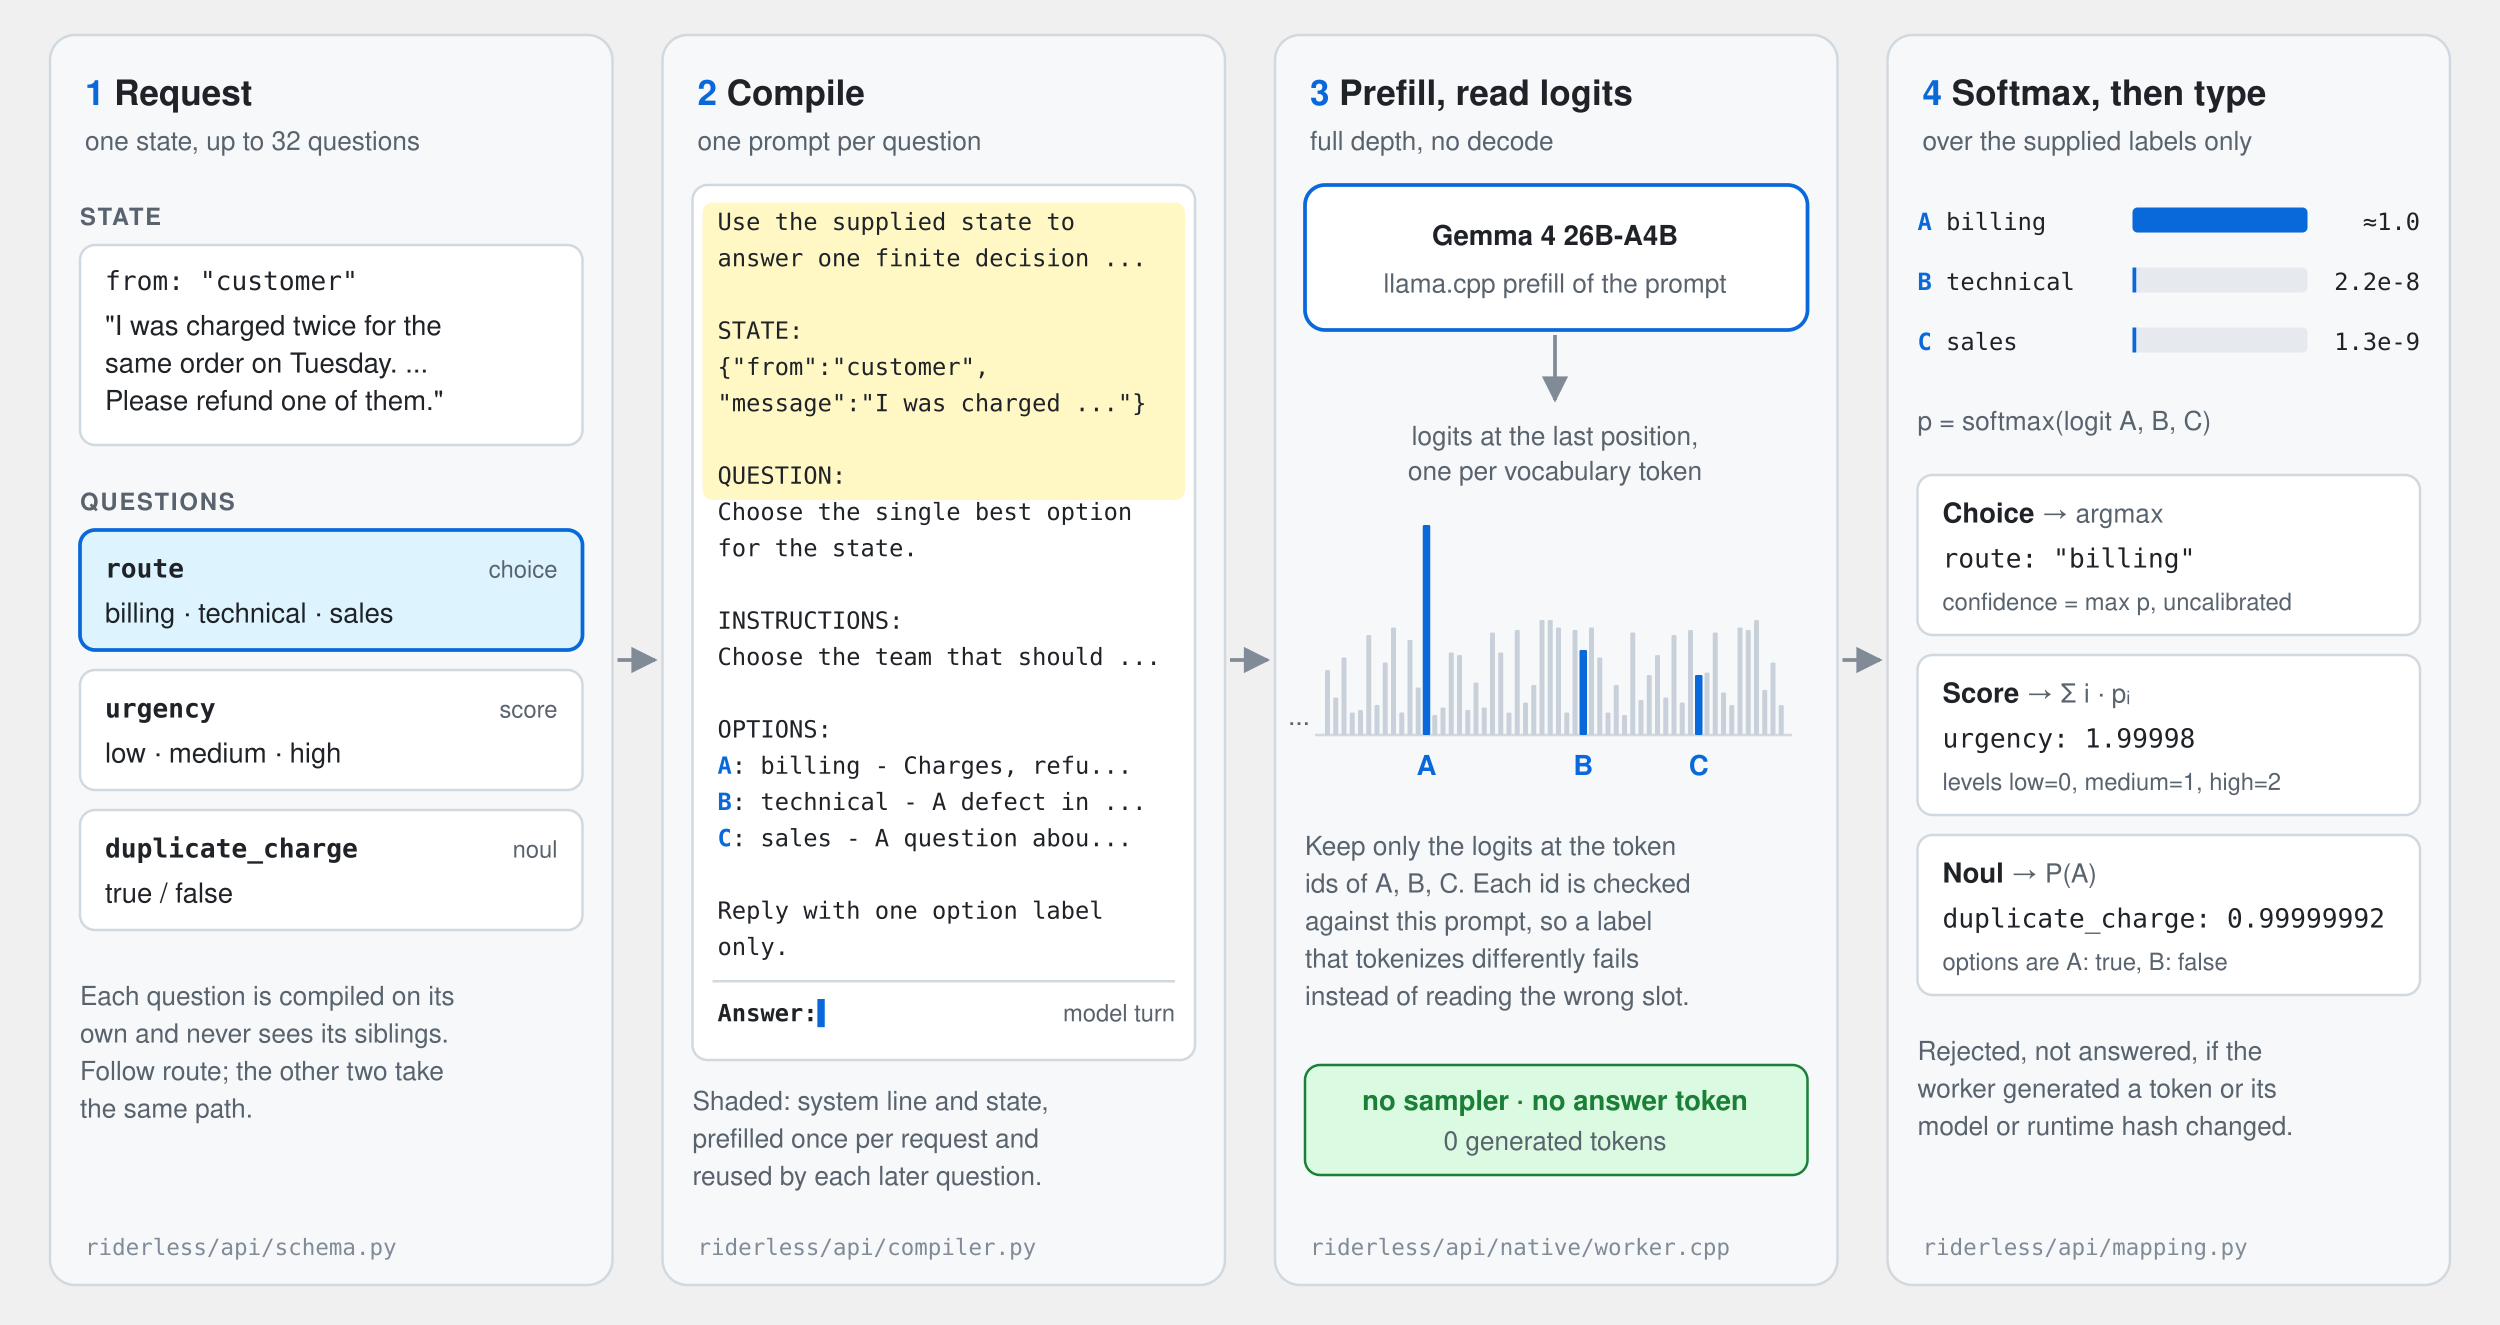
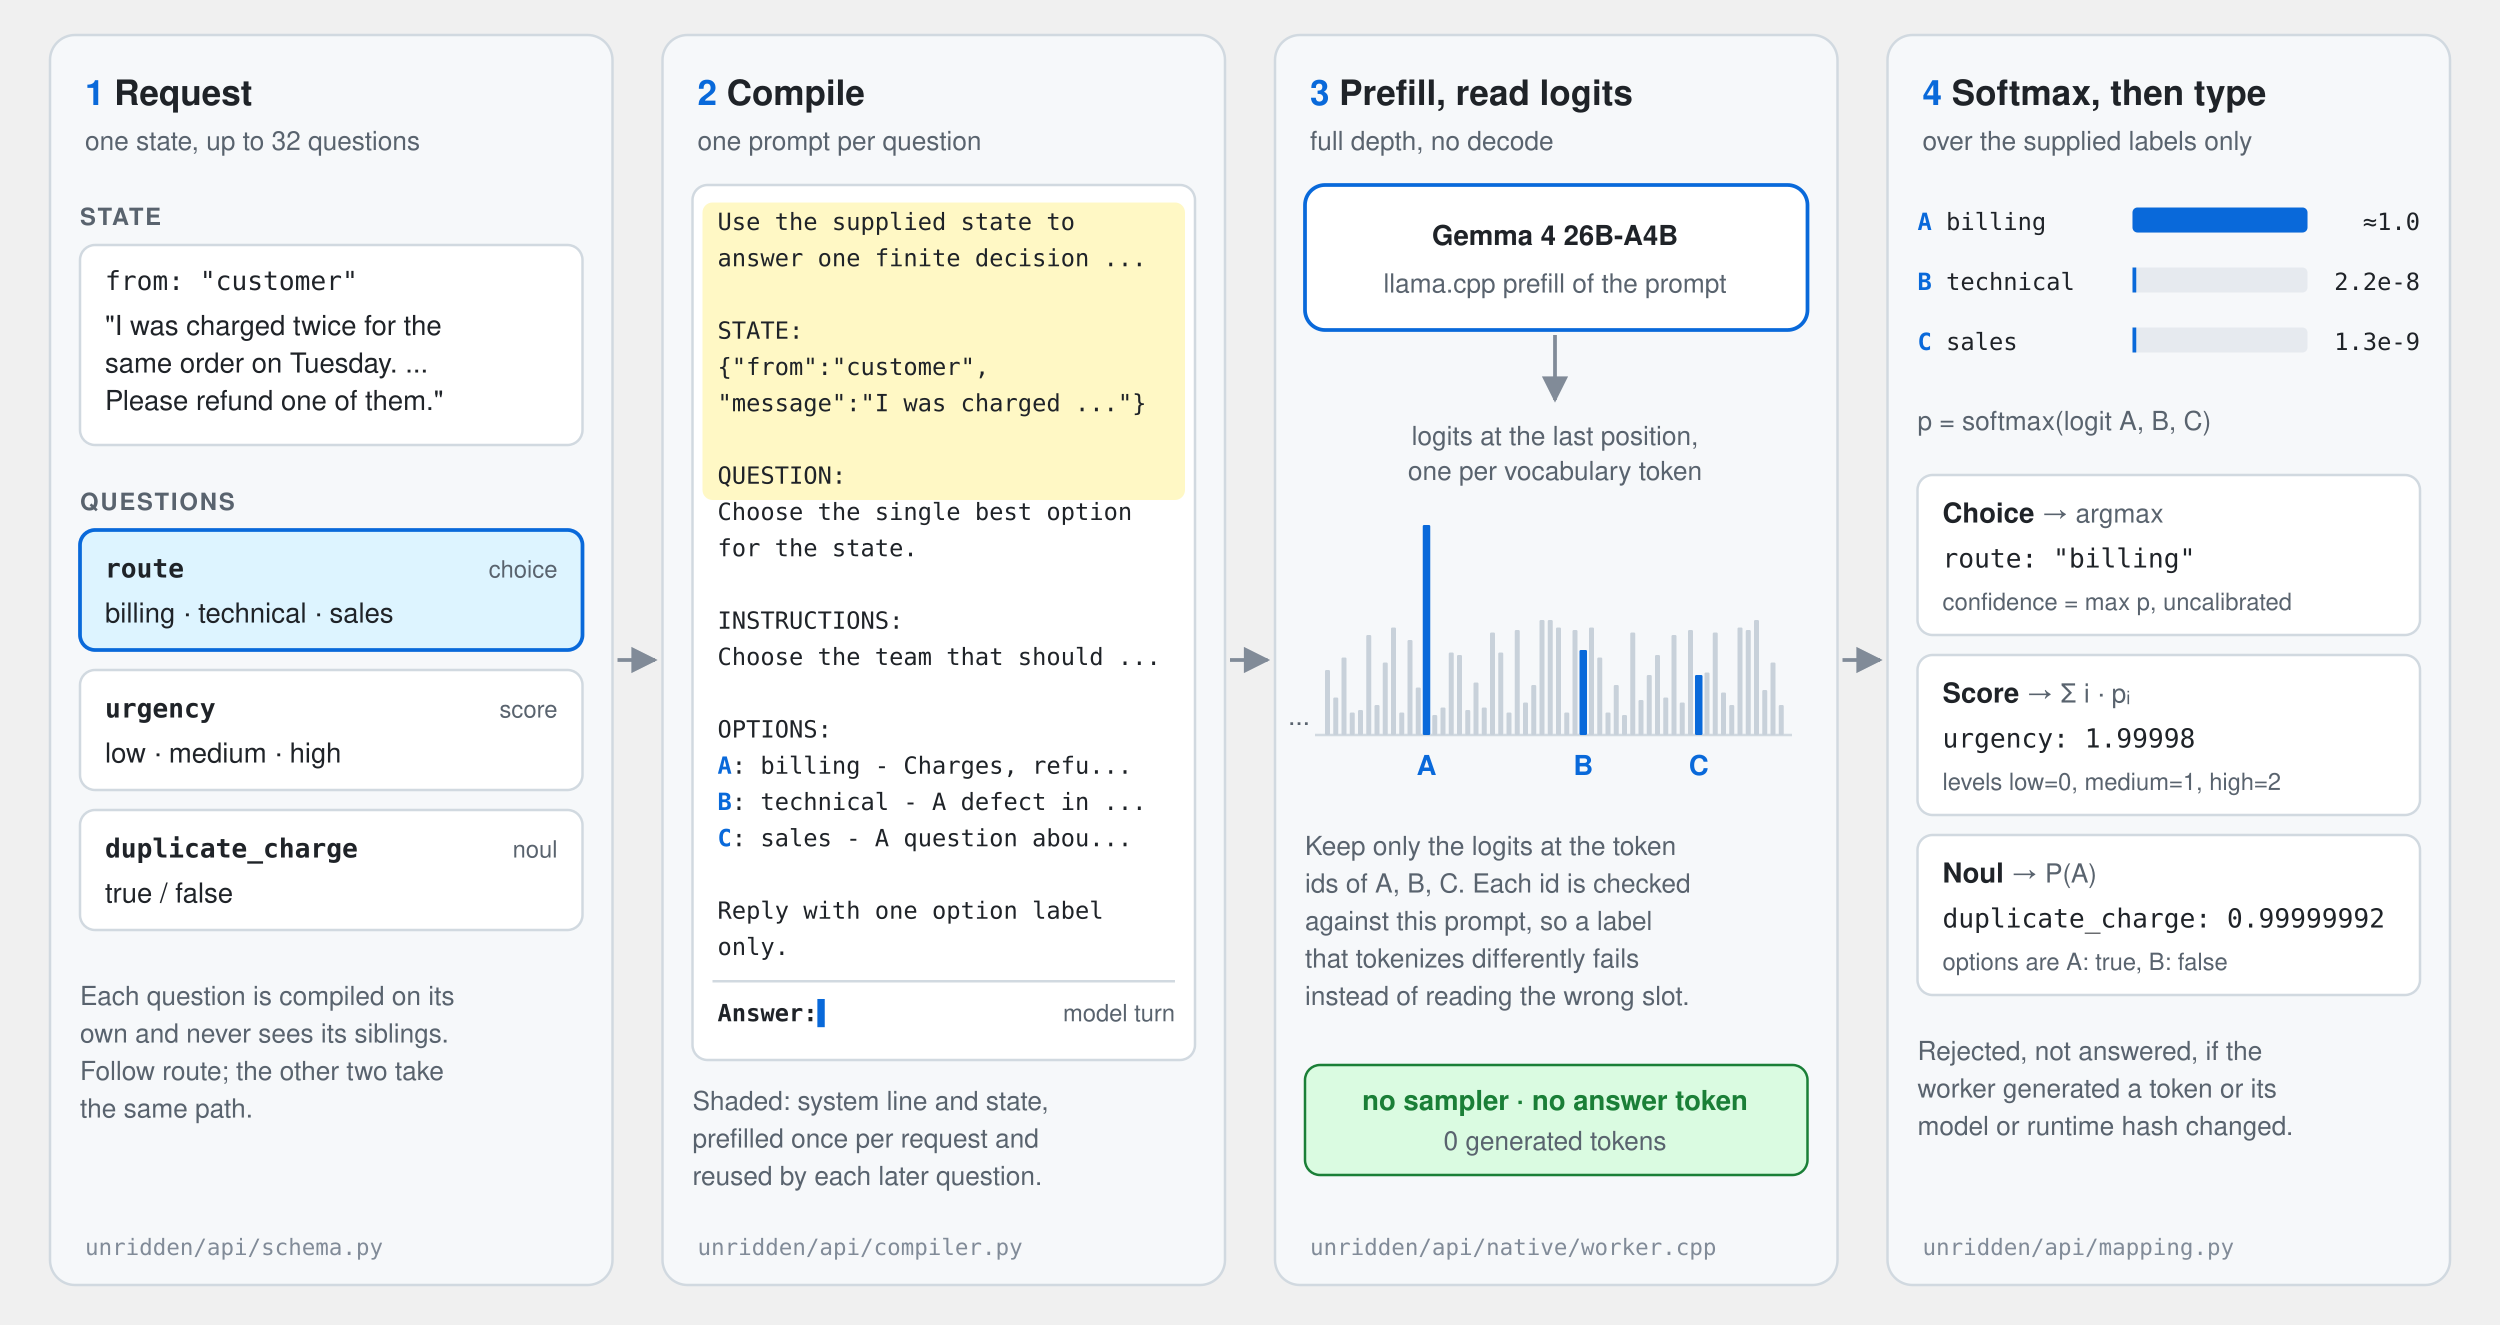
<svg xmlns="http://www.w3.org/2000/svg" viewBox="0 36 1000 530" width="1000" height="530" role="img" aria-labelledby="title desc">
  <style>
  text { font-family: -apple-system, BlinkMacSystemFont, "Segoe UI", Helvetica, Arial, sans-serif; fill: #1f2328; font-size: 11px; }
  .h { font-size: 14px; font-weight: 600; }
  .num { fill: #0969da; font-weight: 700; }
  .sub { fill: #59636e; font-size: 10.5px; font-weight: 400; }
  .cap { fill: #59636e; font-size: 9.5px; letter-spacing: 0.08em; font-weight: 600; }
  .note { fill: #59636e; font-size: 10.5px; }
  .src { fill: #818b98; font-size: 9px; font-family: ui-monospace, SFMono-Regular, Menlo, Consolas, monospace; }
  .mono, .pmono { font-family: ui-monospace, SFMono-Regular, Menlo, Consolas, monospace; }
  .mono { font-size: 10.5px; }
  .pmono { font-size: 9.5px; }
  .b { font-weight: 600; }
  .tag { fill: #59636e; font-size: 9.5px; }
  .lab { fill: #0969da; font-weight: 700; }
  .caret { fill: #0969da; }
  .good { fill: #1a7f37; }
  .panel { fill: #f6f8fa; stroke: #d1d9e0; }
  .box, .card { fill: #ffffff; stroke: #d1d9e0; }
  .card.hot { fill: #ddf4ff; stroke: #0969da; stroke-width: 1.5; }
  .model { fill: #ffffff; stroke: #0969da; stroke-width: 1.5; }
  .shared { fill: #fff8c5; }
  .rule { stroke: #d1d9e0; }
  .arrow { stroke: #818b98; stroke-width: 1.5; fill: none; }
  #ah path { fill: #818b98; }
  .vbar { fill: #c8d1da; }
  .lbar, .pbar { fill: #0969da; }
  .track { fill: #e6eaef; }
  .badge { fill: #dafbe1; stroke: #1a7f37; }
  @media (prefers-color-scheme: dark) {
    text { fill: #e6edf3; }
    .num, .lab, .caret { fill: #4493f8; }
    .sub, .cap, .note, .tag { fill: #9198a1; }
    .src { fill: #656c76; }
    .good { fill: #3fb950; }
    .panel { fill: #151b23; stroke: #3d444d; }
    .box, .card { fill: #0d1117; stroke: #3d444d; }
    .card.hot { fill: #0c2d6b; stroke: #4493f8; }
    .model { fill: #0d1117; stroke: #4493f8; }
    .shared { fill: #3b2e0a; }
    .rule { stroke: #3d444d; }
    .arrow { stroke: #656c76; }
    #ah path { fill: #656c76; }
    .vbar { fill: #3d444d; }
    .lbar, .pbar { fill: #4493f8; }
    .track { fill: #262c36; }
    .badge { fill: #0f2a19; stroke: #3fb950; }
  }
</style>
  <defs>
    <marker id="ah" viewBox="0 0 10 10" refX="9" refY="5" markerWidth="7" markerHeight="7" orient="auto-start-reverse">
      <path d="M0,0 L10,5 L0,10 z" />
    </marker>
  </defs>
  <line x1="247" y1="300" x2="262" y2="300" class="arrow" marker-end="url(#ah)" />
  <line x1="492" y1="300" x2="507" y2="300" class="arrow" marker-end="url(#ah)" />
  <line x1="737" y1="300" x2="752" y2="300" class="arrow" marker-end="url(#ah)" />
  <rect x="20" y="50" width="225" height="500" rx="10" class="panel" />
  <text x="34" y="78" class="h">
    <tspan class="num">1</tspan>  Request</text>
  <text x="34" y="96" class="sub">one state, up to 32 questions</text>
-   <text x="34" y="538" class="src">riderless/api/schema.py</text>
+   <text x="34" y="538" class="src">unridden/api/schema.py</text>
  <text x="32" y="126" class="cap">STATE</text>
  <rect x="32" y="134" width="201" height="80" rx="6" class="box" />
  <text x="42" y="152" class="mono">from: "customer"</text>
  <text x="42" y="170" class="body">"I was charged twice for the</text>
  <text x="42" y="185" class="body">same order on Tuesday. ...</text>
  <text x="42" y="200" class="body">Please refund one of them."</text>
  <text x="32" y="240" class="cap">QUESTIONS</text>
  <rect x="32" y="248" width="201" height="48" rx="6" class="card hot" />
  <text x="42" y="267" class="mono b">route</text>
  <text x="223" y="267" class="tag" text-anchor="end">choice</text>
  <text x="42" y="285" class="body">billing · technical · sales</text>
  <rect x="32" y="304" width="201" height="48" rx="6" class="card" />
  <text x="42" y="323" class="mono b">urgency</text>
  <text x="223" y="323" class="tag" text-anchor="end">score</text>
  <text x="42" y="341" class="body">low · medium · high</text>
  <rect x="32" y="360" width="201" height="48" rx="6" class="card" />
  <text x="42" y="379" class="mono b">duplicate_charge</text>
  <text x="223" y="379" class="tag" text-anchor="end">noul</text>
  <text x="42" y="397" class="body">true / false</text>
  <text x="32" y="438" class="note">Each question is compiled on its</text>
  <text x="32" y="453" class="note">own and never sees its siblings.</text>
  <text x="32" y="468" class="note">Follow route; the other two take</text>
  <text x="32" y="483" class="note">the same path.</text>
  <rect x="265" y="50" width="225" height="500" rx="10" class="panel" />
  <text x="279" y="78" class="h">
    <tspan class="num">2</tspan>  Compile</text>
  <text x="279" y="96" class="sub">one prompt per question</text>
-   <text x="279" y="538" class="src">riderless/api/compiler.py</text>
+   <text x="279" y="538" class="src">unridden/api/compiler.py</text>
  <rect x="277" y="110" width="201" height="350" rx="6" class="box" />
  <rect x="281" y="117" width="193" height="119.0" rx="4" class="shared" />
  <text x="287" y="128.0" class="pmono">Use the supplied state to</text>
  <text x="287" y="142.5" class="pmono">answer one finite decision ...</text>
  <text x="287" y="157.0" class="pmono" />
  <text x="287" y="171.5" class="pmono">STATE:</text>
  <text x="287" y="186.0" class="pmono">{"from":"customer",</text>
  <text x="287" y="200.5" class="pmono">"message":"I was charged ..."}</text>
  <text x="287" y="215.0" class="pmono" />
  <text x="287" y="229.5" class="pmono">QUESTION:</text>
  <text x="287" y="244.0" class="pmono">Choose the single best option</text>
  <text x="287" y="258.5" class="pmono">for the state.</text>
  <text x="287" y="273.0" class="pmono" />
  <text x="287" y="287.5" class="pmono">INSTRUCTIONS:</text>
  <text x="287" y="302.0" class="pmono">Choose the team that should ...</text>
  <text x="287" y="316.5" class="pmono" />
  <text x="287" y="331.0" class="pmono">OPTIONS:</text>
  <text x="287" y="345.5" class="pmono">
    <tspan class="lab">A</tspan>: billing - Charges, refu...</text>
  <text x="287" y="360.0" class="pmono">
    <tspan class="lab">B</tspan>: technical - A defect in ...</text>
  <text x="287" y="374.5" class="pmono">
    <tspan class="lab">C</tspan>: sales - A question abou...</text>
  <text x="287" y="389.0" class="pmono" />
  <text x="287" y="403.5" class="pmono">Reply with one option label</text>
  <text x="287" y="418.0" class="pmono">only.</text>
  <line x1="285" y1="428.5" x2="470" y2="428.5" class="rule" />
  <text x="287" y="444.5" class="pmono b">Answer:<tspan class="caret"> ▌</tspan>
  </text>
  <text x="470" y="444.5" class="tag" text-anchor="end">model turn</text>
  <text x="277" y="480" class="note">Shaded: system line and state,</text>
  <text x="277" y="495" class="note">prefilled once per request and</text>
  <text x="277" y="510" class="note">reused by each later question.</text>
  <rect x="510" y="50" width="225" height="500" rx="10" class="panel" />
  <text x="524" y="78" class="h">
    <tspan class="num">3</tspan>  Prefill, read logits</text>
  <text x="524" y="96" class="sub">full depth, no decode</text>
-   <text x="524" y="538" class="src">riderless/api/native/worker.cpp</text>
+   <text x="524" y="538" class="src">unridden/api/native/worker.cpp</text>
  <rect x="522" y="110" width="201" height="58" rx="8" class="model" />
  <text x="622" y="134" class="b" text-anchor="middle">Gemma 4 26B-A4B</text>
  <text x="622" y="153" class="sub" text-anchor="middle">llama.cpp prefill of the prompt</text>
  <line x1="622" y1="170" x2="622" y2="196" class="arrow" marker-end="url(#ah)" />
  <text x="622" y="214" class="sub" text-anchor="middle">logits at the last position,</text>
  <text x="622" y="228" class="sub" text-anchor="middle">one per vocabulary token</text>
  <line x1="526" y1="330" x2="716.8" y2="330" class="rule" />
  <rect x="530.0" y="304" width="2" height="26" rx="0.5" class="vbar" />
  <rect x="533.3" y="315" width="2" height="15" rx="0.5" class="vbar" />
  <rect x="536.6" y="299" width="2" height="31" rx="0.5" class="vbar" />
  <rect x="539.9" y="321" width="2" height="9" rx="0.5" class="vbar" />
  <rect x="543.2" y="320" width="2" height="10" rx="0.5" class="vbar" />
  <rect x="546.5" y="290" width="2" height="40" rx="0.5" class="vbar" />
  <rect x="549.8" y="318" width="2" height="12" rx="0.5" class="vbar" />
  <rect x="553.1" y="301" width="2" height="29" rx="0.5" class="vbar" />
  <rect x="556.4" y="287" width="2" height="43" rx="0.5" class="vbar" />
  <rect x="559.7" y="321" width="2" height="9" rx="0.5" class="vbar" />
  <rect x="563.0" y="292" width="2" height="38" rx="0.5" class="vbar" />
  <rect x="566.3" y="311" width="2" height="19" rx="0.5" class="vbar" />
  <rect x="569.1" y="246" width="3" height="84" rx="0.5" class="lbar" />
  <text x="570.6" y="346" class="lab" text-anchor="middle">A</text>
  <rect x="572.9" y="322" width="2" height="8" rx="0.5" class="vbar" />
  <rect x="576.2" y="319" width="2" height="11" rx="0.5" class="vbar" />
  <rect x="579.5" y="297" width="2" height="33" rx="0.5" class="vbar" />
  <rect x="582.8" y="298" width="2" height="32" rx="0.5" class="vbar" />
  <rect x="586.1" y="320" width="2" height="10" rx="0.5" class="vbar" />
  <rect x="589.4" y="309" width="2" height="21" rx="0.5" class="vbar" />
  <rect x="592.7" y="319" width="2" height="11" rx="0.5" class="vbar" />
  <rect x="596.0" y="289" width="2" height="41" rx="0.5" class="vbar" />
  <rect x="599.3" y="297" width="2" height="33" rx="0.5" class="vbar" />
  <rect x="602.6" y="321" width="2" height="9" rx="0.5" class="vbar" />
  <rect x="605.9" y="288" width="2" height="42" rx="0.5" class="vbar" />
  <rect x="609.2" y="317" width="2" height="13" rx="0.5" class="vbar" />
  <rect x="612.5" y="310" width="2" height="20" rx="0.5" class="vbar" />
  <rect x="615.8" y="284" width="2" height="46" rx="0.5" class="vbar" />
  <rect x="619.1" y="284" width="2" height="46" rx="0.5" class="vbar" />
  <rect x="622.4" y="287" width="2" height="43" rx="0.5" class="vbar" />
  <rect x="625.7" y="321" width="2" height="9" rx="0.5" class="vbar" />
  <rect x="629.0" y="288" width="2" height="42" rx="0.5" class="vbar" />
  <rect x="631.8" y="296" width="3" height="34" rx="0.5" class="lbar" />
  <text x="633.3" y="346" class="lab" text-anchor="middle">B</text>
  <rect x="635.6" y="287" width="2" height="43" rx="0.5" class="vbar" />
  <rect x="638.9" y="299" width="2" height="31" rx="0.5" class="vbar" />
  <rect x="642.2" y="321" width="2" height="9" rx="0.5" class="vbar" />
  <rect x="645.5" y="310" width="2" height="20" rx="0.5" class="vbar" />
  <rect x="648.8" y="322" width="2" height="8" rx="0.5" class="vbar" />
  <rect x="652.1" y="289" width="2" height="41" rx="0.5" class="vbar" />
  <rect x="655.4" y="316" width="2" height="14" rx="0.5" class="vbar" />
  <rect x="658.7" y="306" width="2" height="24" rx="0.5" class="vbar" />
  <rect x="662.0" y="298" width="2" height="32" rx="0.5" class="vbar" />
  <rect x="665.3" y="315" width="2" height="15" rx="0.5" class="vbar" />
  <rect x="668.6" y="290" width="2" height="40" rx="0.5" class="vbar" />
  <rect x="671.9" y="317" width="2" height="13" rx="0.5" class="vbar" />
  <rect x="675.2" y="288" width="2" height="42" rx="0.5" class="vbar" />
  <rect x="678.0" y="306" width="3" height="24" rx="0.5" class="lbar" />
  <text x="679.5" y="346" class="lab" text-anchor="middle">C</text>
  <rect x="681.8" y="305" width="2" height="25" rx="0.5" class="vbar" />
  <rect x="685.1" y="289" width="2" height="41" rx="0.5" class="vbar" />
  <rect x="688.4" y="313" width="2" height="17" rx="0.5" class="vbar" />
  <rect x="691.7" y="318" width="2" height="12" rx="0.5" class="vbar" />
  <rect x="695.0" y="287" width="2" height="43" rx="0.5" class="vbar" />
  <rect x="698.3" y="288" width="2" height="42" rx="0.5" class="vbar" />
  <rect x="701.6" y="284" width="2" height="46" rx="0.5" class="vbar" />
  <rect x="704.9" y="312" width="2" height="18" rx="0.5" class="vbar" />
  <rect x="708.2" y="301" width="2" height="29" rx="0.5" class="vbar" />
  <rect x="711.5" y="318" width="2" height="12" rx="0.5" class="vbar" />
  <text x="524" y="326" class="sub" text-anchor="end">...</text>
  <text x="522" y="378" class="note">Keep only the logits at the token</text>
  <text x="522" y="393" class="note">ids of A, B, C. Each id is checked</text>
  <text x="522" y="408" class="note">against this prompt, so a label</text>
  <text x="522" y="423" class="note">that tokenizes differently fails</text>
  <text x="522" y="438" class="note">instead of reading the wrong slot.</text>
  <rect x="522" y="462" width="201" height="44" rx="6" class="badge" />
  <text x="622" y="480" class="b good" text-anchor="middle">no sampler · no answer token</text>
  <text x="622" y="496" class="sub" text-anchor="middle">0 generated tokens</text>
  <rect x="755" y="50" width="225" height="500" rx="10" class="panel" />
  <text x="769" y="78" class="h">
    <tspan class="num">4</tspan>  Softmax, then type</text>
  <text x="769" y="96" class="sub">over the supplied labels only</text>
-   <text x="769" y="538" class="src">riderless/api/mapping.py</text>
+   <text x="769" y="538" class="src">unridden/api/mapping.py</text>
  <text x="767" y="128" class="pmono">
    <tspan class="lab">A</tspan> billing</text>
  <rect x="853" y="119" width="70" height="10" rx="2" class="track" />
  <rect x="853" y="119" width="70.0" height="10" rx="2" class="pbar" />
  <text x="968" y="128" class="pmono" text-anchor="end">≈1.0</text>
  <text x="767" y="152" class="pmono">
    <tspan class="lab">B</tspan> technical</text>
  <rect x="853" y="143" width="70" height="10" rx="2" class="track" />
  <rect x="853" y="143" width="1.5" height="10" rx="0" class="pbar" />
  <text x="968" y="152" class="pmono" text-anchor="end">2.2e-8</text>
  <text x="767" y="176" class="pmono">
    <tspan class="lab">C</tspan> sales</text>
  <rect x="853" y="167" width="70" height="10" rx="2" class="track" />
  <rect x="853" y="167" width="1.5" height="10" rx="0" class="pbar" />
  <text x="968" y="176" class="pmono" text-anchor="end">1.3e-9</text>
  <text x="767" y="208" class="note">p = softmax(logit A, B, C)</text>
  <rect x="767" y="226" width="201" height="64" rx="6" class="card" />
  <text x="777" y="245" class="b">Choice <tspan class="sub">→ argmax</tspan>
  </text>
  <text x="777" y="263" class="mono">route: "billing"</text>
  <text x="777" y="280" class="tag">confidence = max p, uncalibrated</text>
  <rect x="767" y="298" width="201" height="64" rx="6" class="card" />
  <text x="777" y="317" class="b">Score <tspan class="sub">→ Σ i · pᵢ</tspan>
  </text>
  <text x="777" y="335" class="mono">urgency: 1.99998</text>
  <text x="777" y="352" class="tag">levels low=0, medium=1, high=2</text>
  <rect x="767" y="370" width="201" height="64" rx="6" class="card" />
  <text x="777" y="389" class="b">Noul <tspan class="sub">→ P(A)</tspan>
  </text>
  <text x="777" y="407" class="mono">duplicate_charge: 0.99999992</text>
  <text x="777" y="424" class="tag">options are A: true, B: false</text>
  <text x="767" y="460" class="note">Rejected, not answered, if the</text>
  <text x="767" y="475" class="note">worker generated a token or its</text>
  <text x="767" y="490" class="note">model or runtime hash changed.</text>
</svg>
